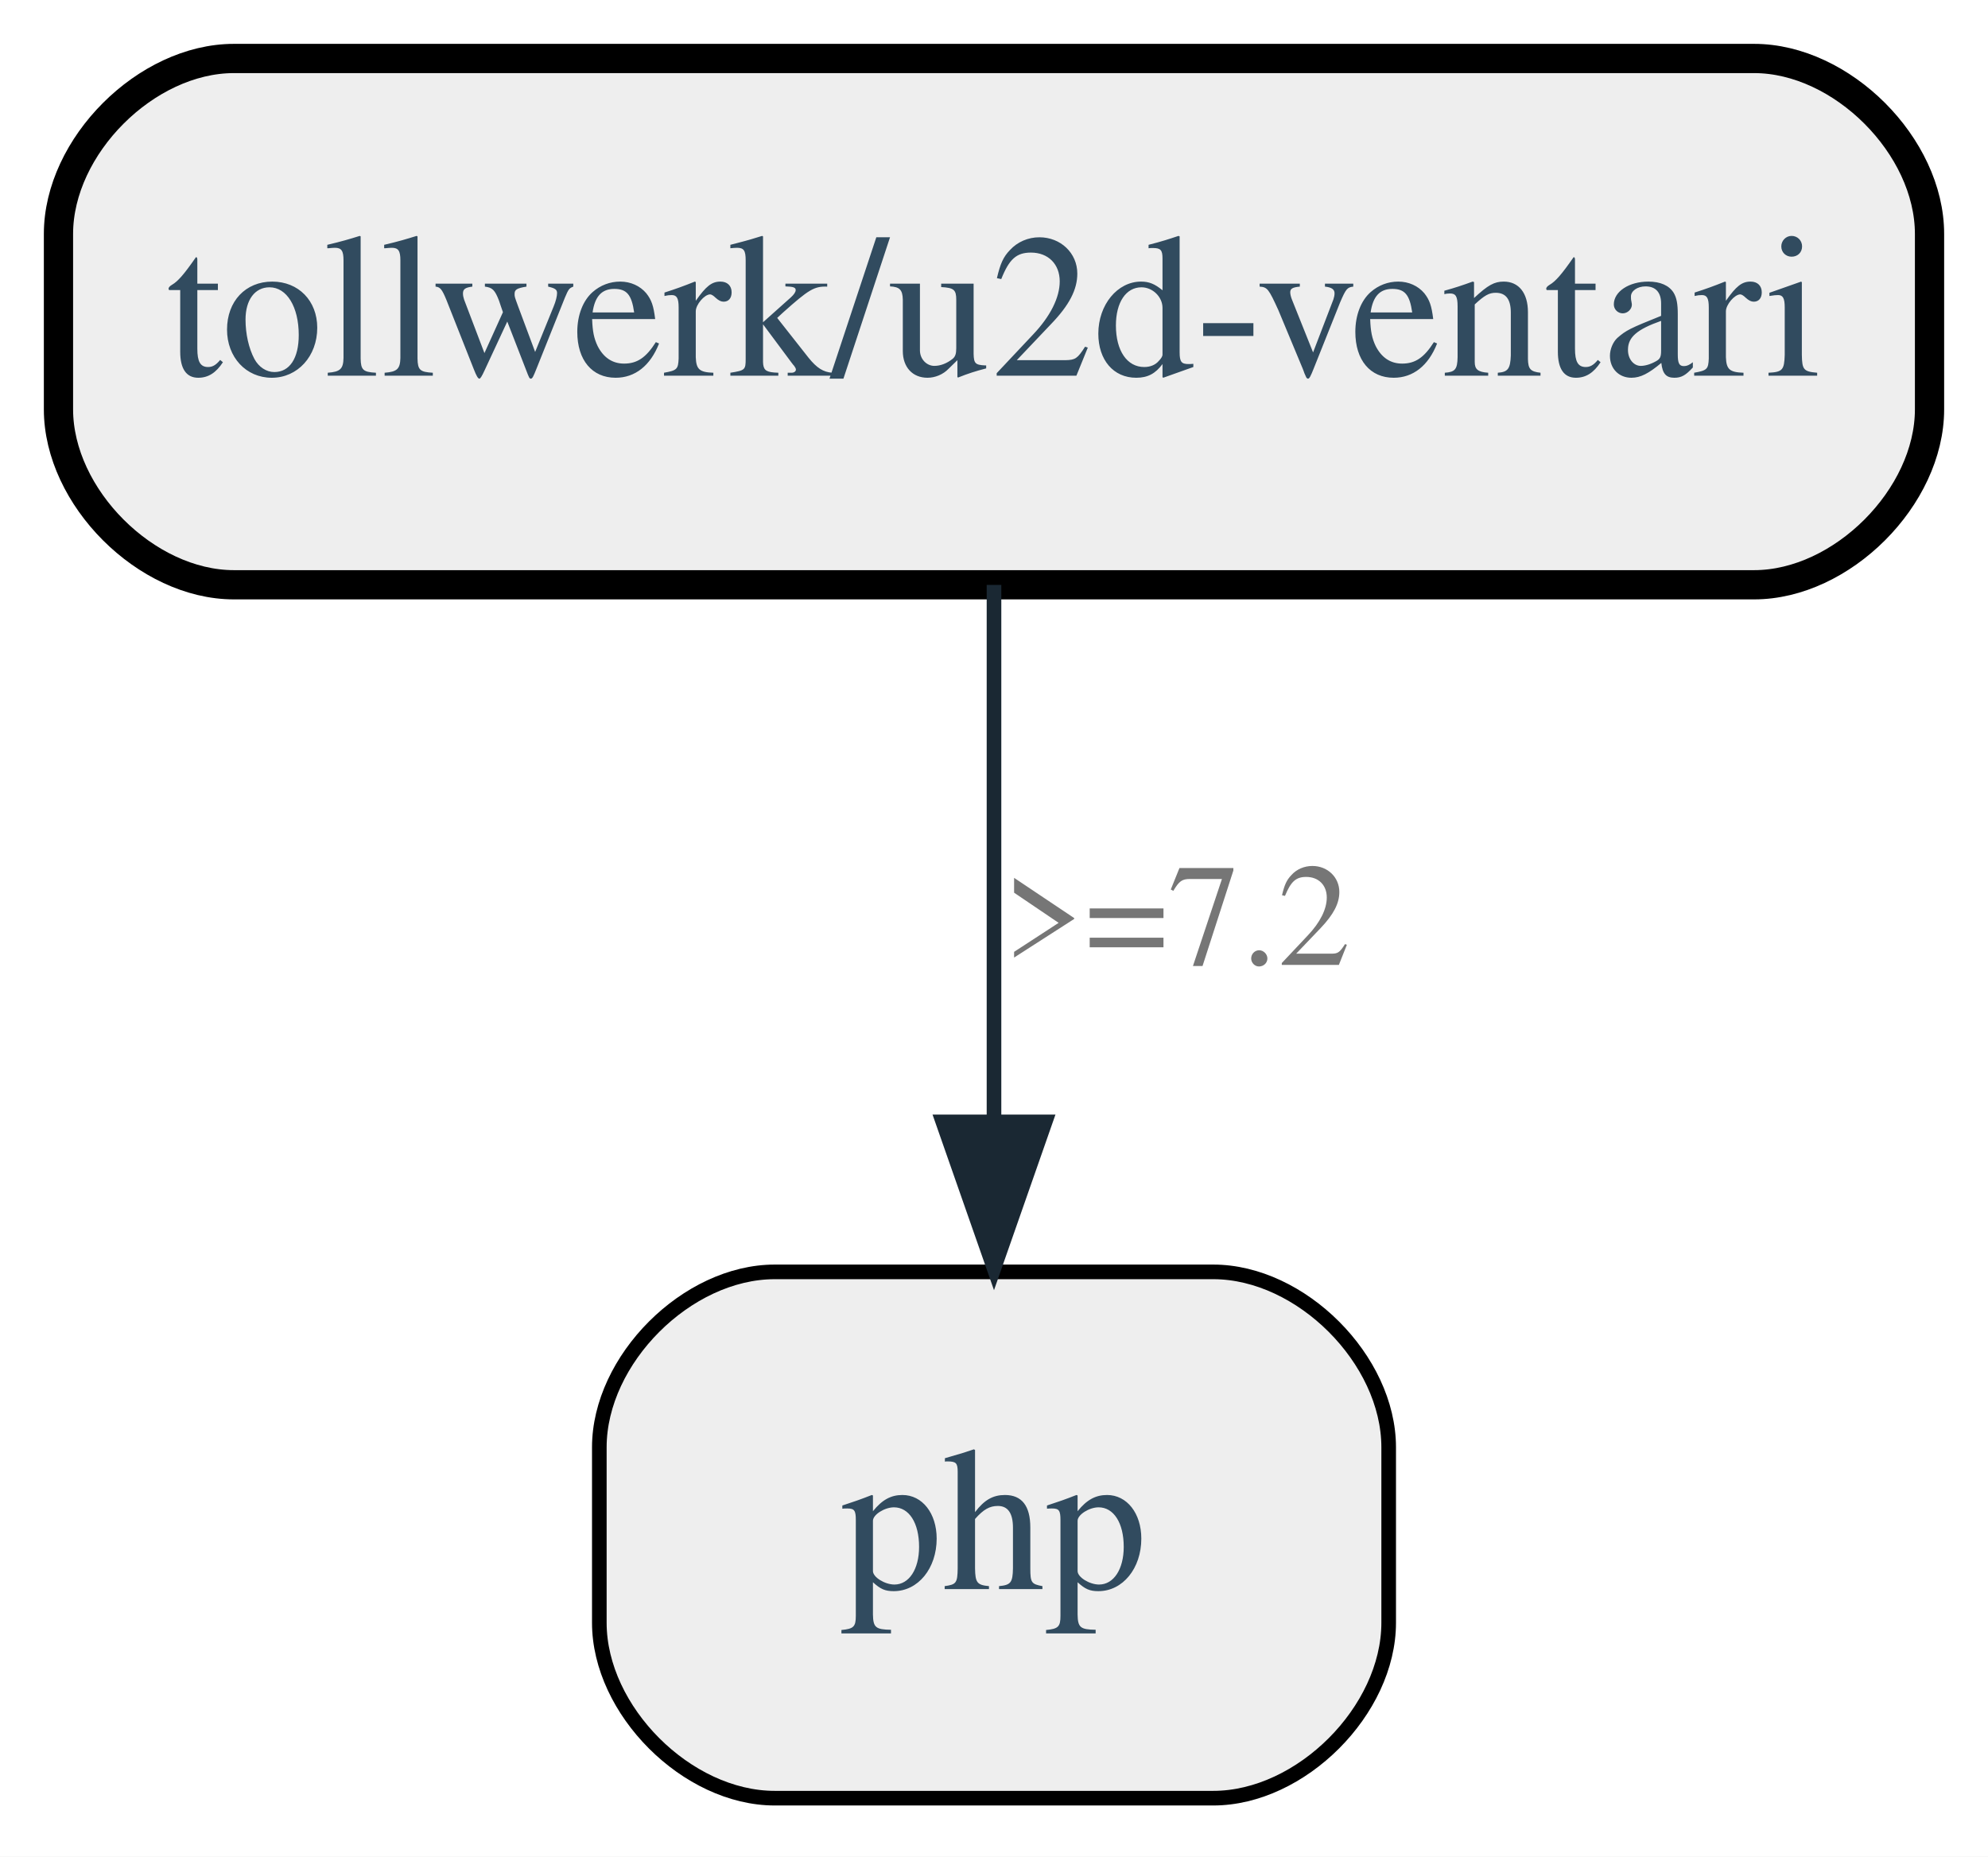
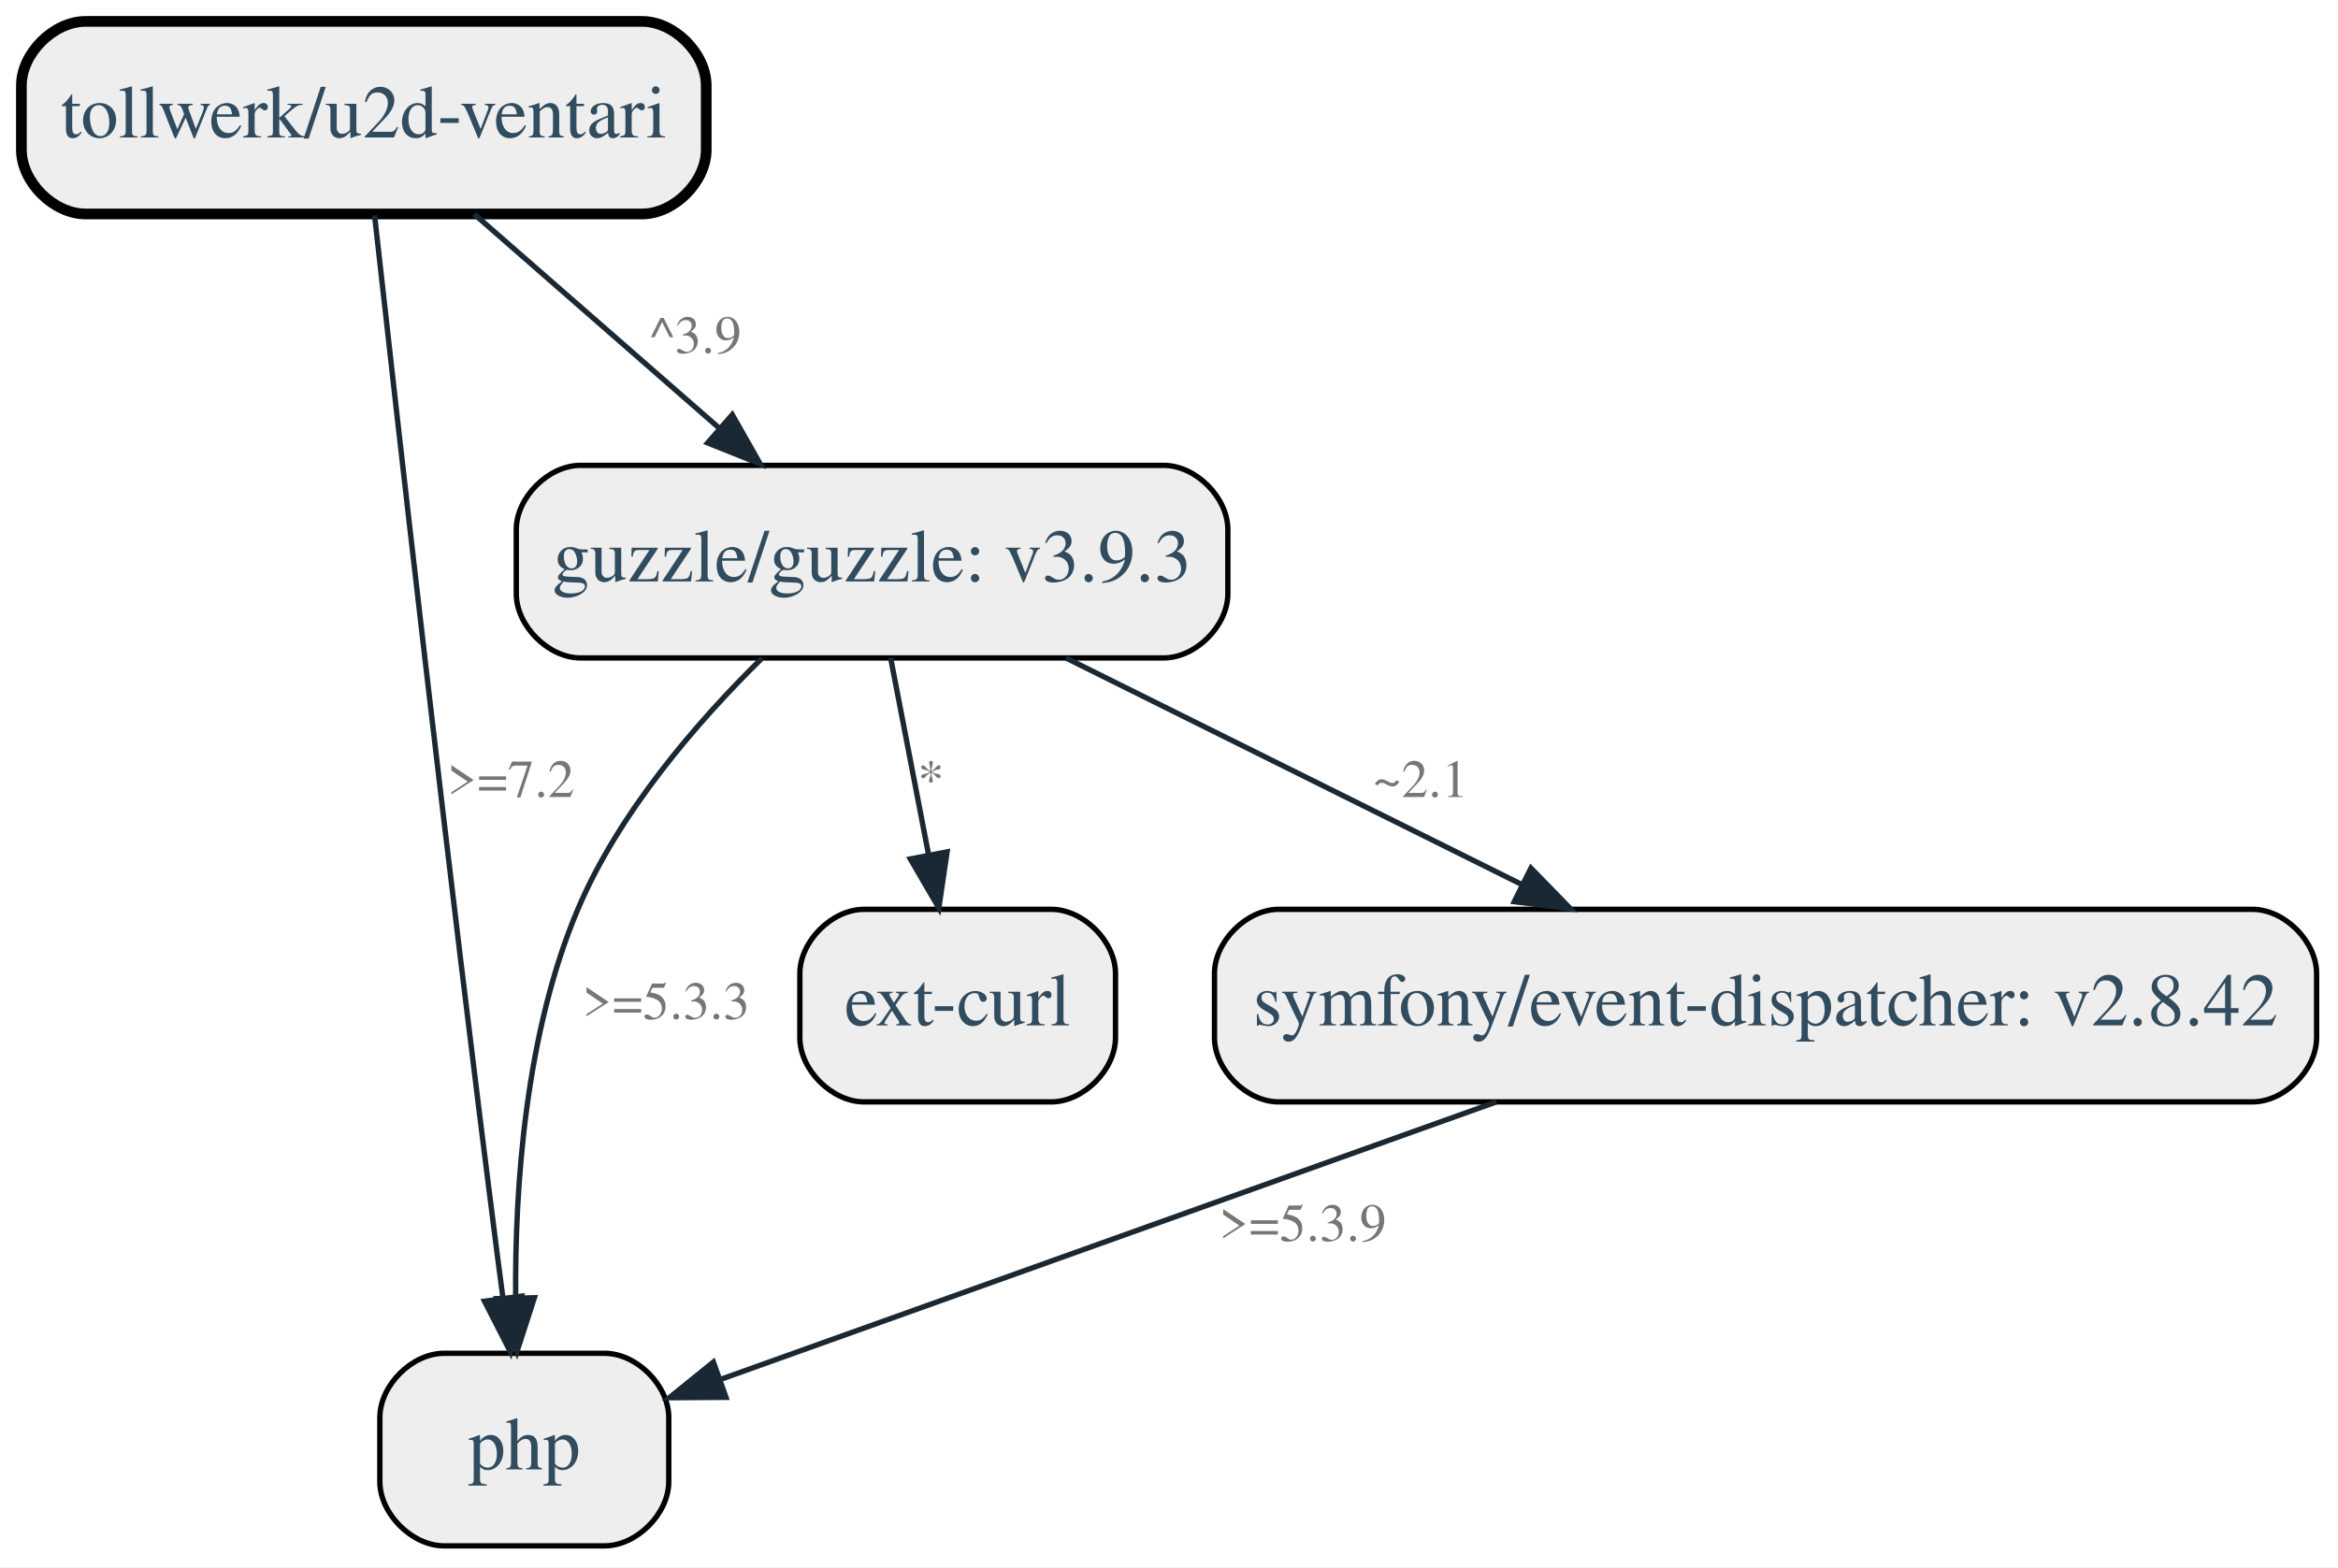
- <svg xmlns="http://www.w3.org/2000/svg" width="136pt" height="127pt" viewBox="0.00 0.00 136.00 127.00">
-   <g id="graph0" class="graph" transform="scale(1 1) rotate(0) translate(4 123)">
-     <polygon fill="#ffffff" stroke="transparent" points="-4,4 -4,-123 132,-123 132,4 -4,4" />
+ <svg xmlns="http://www.w3.org/2000/svg" width="437pt" height="293pt" viewBox="0.00 0.00 437.00 293.00">
+   <g id="graph0" class="graph" transform="scale(1 1) rotate(0) translate(4 289)">
+     <polygon fill="#ffffff" stroke="transparent" points="-4,4 -4,-289 433,-289 433,4 -4,4" />
    <g id="node1" class="node">
-       <path fill="#eeeeee" stroke="#000000" stroke-width="2" d="M116,-119C116,-119 12,-119 12,-119 6,-119 0,-113 0,-107 0,-107 0,-95 0,-95 0,-89 6,-83 12,-83 12,-83 116,-83 116,-83 122,-83 128,-89 128,-95 128,-95 128,-107 128,-107 128,-113 122,-119 116,-119" />
-       <text text-anchor="middle" x="64" y="-97.3" font-family="Times,serif" font-size="14.00" fill="#314b5f">tollwerk/u2d-ventari</text>
+       <path fill="#eeeeee" stroke="#000000" stroke-width="2" d="M116,-285C116,-285 12,-285 12,-285 6,-285 0,-279 0,-273 0,-273 0,-261 0,-261 0,-255 6,-249 12,-249 12,-249 116,-249 116,-249 122,-249 128,-255 128,-261 128,-261 128,-273 128,-273 128,-279 122,-285 116,-285" />
+       <text text-anchor="middle" x="64" y="-263.3" font-family="Times,serif" font-size="14.00" fill="#314b5f">tollwerk/u2d-ventari</text>
    </g>
    <g id="node2" class="node">
-       <path fill="#eeeeee" stroke="#000000" d="M79,-36C79,-36 49,-36 49,-36 43,-36 37,-30 37,-24 37,-24 37,-12 37,-12 37,-6 43,0 49,0 49,0 79,0 79,0 85,0 91,-6 91,-12 91,-12 91,-24 91,-24 91,-30 85,-36 79,-36" />
-       <text text-anchor="middle" x="64" y="-14.3" font-family="Times,serif" font-size="14.00" fill="#314b5f">php</text>
+       <path fill="#eeeeee" stroke="#000000" d="M109,-36C109,-36 79,-36 79,-36 73,-36 67,-30 67,-24 67,-24 67,-12 67,-12 67,-6 73,0 79,0 79,0 109,0 109,0 115,0 121,-6 121,-12 121,-12 121,-24 121,-24 121,-30 115,-36 109,-36" />
+       <text text-anchor="middle" x="94" y="-14.3" font-family="Times,serif" font-size="14.00" fill="#314b5f">php</text>
    </g>
    <g id="edge1" class="edge">
-       <path fill="none" stroke="#1a2833" d="M64,-82.99C64,-72.296 64,-58.499 64,-46.371" />
-       <polygon fill="#1a2833" stroke="#1a2833" points="67.5,-46.261 64,-36.261 60.5,-46.261 67.5,-46.261" />
-       <text text-anchor="middle" x="76.5" y="-57" font-family="Times,serif" font-size="10.00" fill="#767676">&gt;=7.2</text>
+       <path fill="none" stroke="#1a2833" d="M66.01,-248.749C70.098,-211.906 79.774,-126.016 89,-54 89.323,-51.481 89.668,-48.864 90.02,-46.242" />
+       <polygon fill="#1a2833" stroke="#1a2833" points="93.491,-46.687 91.381,-36.304 86.556,-45.736 93.491,-46.687" />
+       <text text-anchor="middle" x="91.5" y="-140" font-family="Times,serif" font-size="10.00" fill="#767676">&gt;=7.2</text>
+     </g>
+     <g id="node3" class="node">
+       <path fill="#eeeeee" stroke="#000000" d="M213.5,-202C213.5,-202 104.5,-202 104.5,-202 98.5,-202 92.5,-196 92.5,-190 92.5,-190 92.5,-178 92.5,-178 92.5,-172 98.5,-166 104.5,-166 104.5,-166 213.5,-166 213.5,-166 219.5,-166 225.5,-172 225.5,-178 225.5,-178 225.5,-190 225.5,-190 225.5,-196 219.5,-202 213.5,-202" />
+       <text text-anchor="middle" x="159" y="-180.3" font-family="Times,serif" font-size="14.00" fill="#314b5f">guzzle/guzzle: v3.9.3</text>
+     </g>
+     <g id="edge2" class="edge">
+       <path fill="none" stroke="#1a2833" d="M84.614,-248.99C97.966,-237.324 115.546,-221.965 130.262,-209.108" />
+       <polygon fill="#1a2833" stroke="#1a2833" points="132.871,-211.476 138.099,-202.261 128.265,-206.205 132.871,-211.476" />
+       <text text-anchor="middle" x="126" y="-223" font-family="Times,serif" font-size="10.00" fill="#767676">^3.9</text>
+     </g>
+     <g id="edge4" class="edge">
+       <path fill="none" stroke="#1a2833" d="M138.419,-165.942C126.211,-153.942 111.665,-137.105 104,-119 94.231,-95.924 92.23,-67.319 92.38,-46.447" />
+       <polygon fill="#1a2833" stroke="#1a2833" points="95.883,-46.39 92.626,-36.309 88.885,-46.221 95.883,-46.39" />
+       <text text-anchor="middle" x="120.5" y="-98.5" font-family="Times,serif" font-size="10.00" fill="#767676">&gt;=5.3.3</text>
+     </g>
+     <g id="node4" class="node">
+       <path fill="#eeeeee" stroke="#000000" d="M192.5,-119C192.5,-119 157.5,-119 157.5,-119 151.5,-119 145.5,-113 145.5,-107 145.5,-107 145.5,-95 145.5,-95 145.5,-89 151.5,-83 157.5,-83 157.5,-83 192.5,-83 192.5,-83 198.5,-83 204.5,-89 204.5,-95 204.5,-95 204.5,-107 204.5,-107 204.5,-113 198.5,-119 192.5,-119" />
+       <text text-anchor="middle" x="175" y="-97.3" font-family="Times,serif" font-size="14.00" fill="#314b5f">ext-curl</text>
+     </g>
+     <g id="edge3" class="edge">
+       <path fill="none" stroke="#1a2833" d="M162.472,-165.99C164.533,-155.296 167.193,-141.499 169.531,-129.371" />
+       <polygon fill="#1a2833" stroke="#1a2833" points="173.024,-129.743 171.48,-119.261 166.15,-128.418 173.024,-129.743" />
+       <text text-anchor="middle" x="170" y="-140" font-family="Times,serif" font-size="10.00" fill="#767676">*</text>
+     </g>
+     <g id="node5" class="node">
+       <path fill="#eeeeee" stroke="#000000" d="M417,-119C417,-119 235,-119 235,-119 229,-119 223,-113 223,-107 223,-107 223,-95 223,-95 223,-89 229,-83 235,-83 235,-83 417,-83 417,-83 423,-83 429,-89 429,-95 429,-95 429,-107 429,-107 429,-113 423,-119 417,-119" />
+       <text text-anchor="middle" x="326" y="-97.3" font-family="Times,serif" font-size="14.00" fill="#314b5f">symfony/event-dispatcher: v2.8.42</text>
+     </g>
+     <g id="edge5" class="edge">
+       <path fill="none" stroke="#1a2833" d="M195.237,-165.99C220.208,-153.579 253.588,-136.989 280.372,-123.677" />
+       <polygon fill="#1a2833" stroke="#1a2833" points="282.149,-126.703 289.546,-119.118 279.034,-120.434 282.149,-126.703" />
+       <text text-anchor="middle" x="261.5" y="-140" font-family="Times,serif" font-size="10.00" fill="#767676">~2.1</text>
+     </g>
+     <g id="edge6" class="edge">
+       <path fill="none" stroke="#1a2833" d="M275.659,-82.99C232.015,-67.376 169.881,-45.147 130.767,-31.154" />
+       <polygon fill="#1a2833" stroke="#1a2833" points="131.698,-27.769 121.103,-27.696 129.34,-34.36 131.698,-27.769" />
+       <text text-anchor="middle" x="239.5" y="-57" font-family="Times,serif" font-size="10.00" fill="#767676">&gt;=5.3.9</text>
    </g>
  </g>
</svg>
